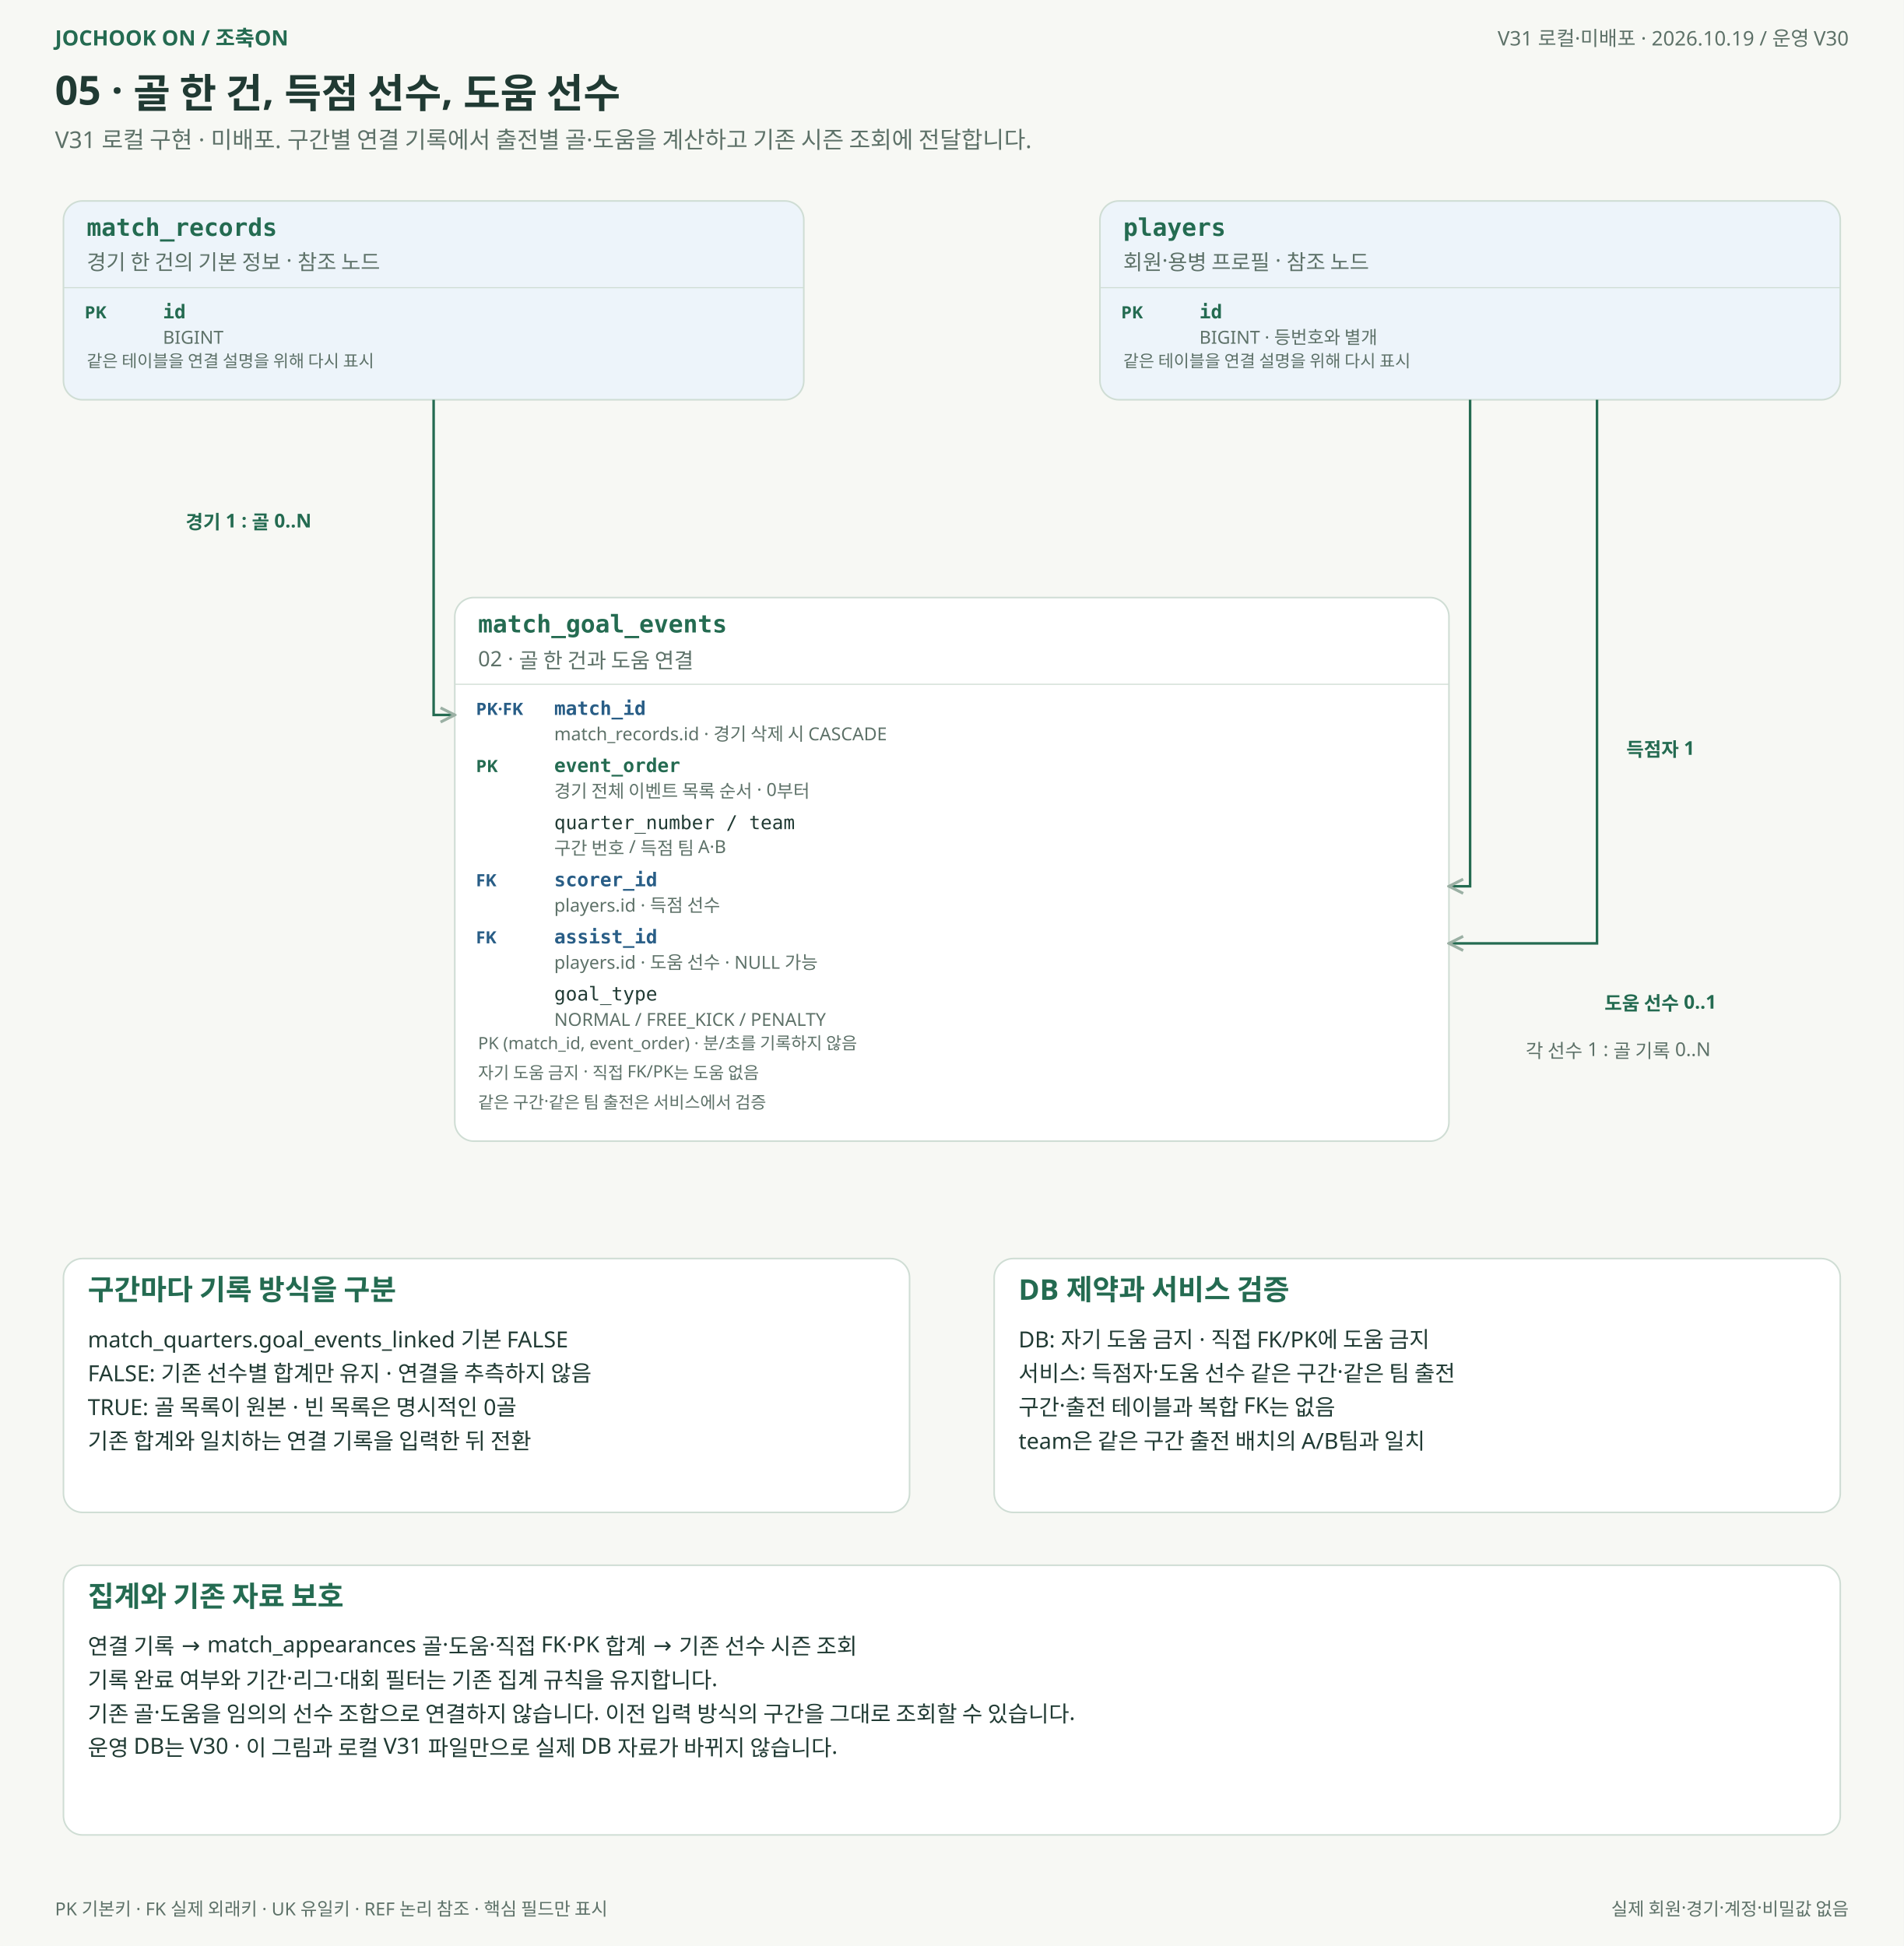
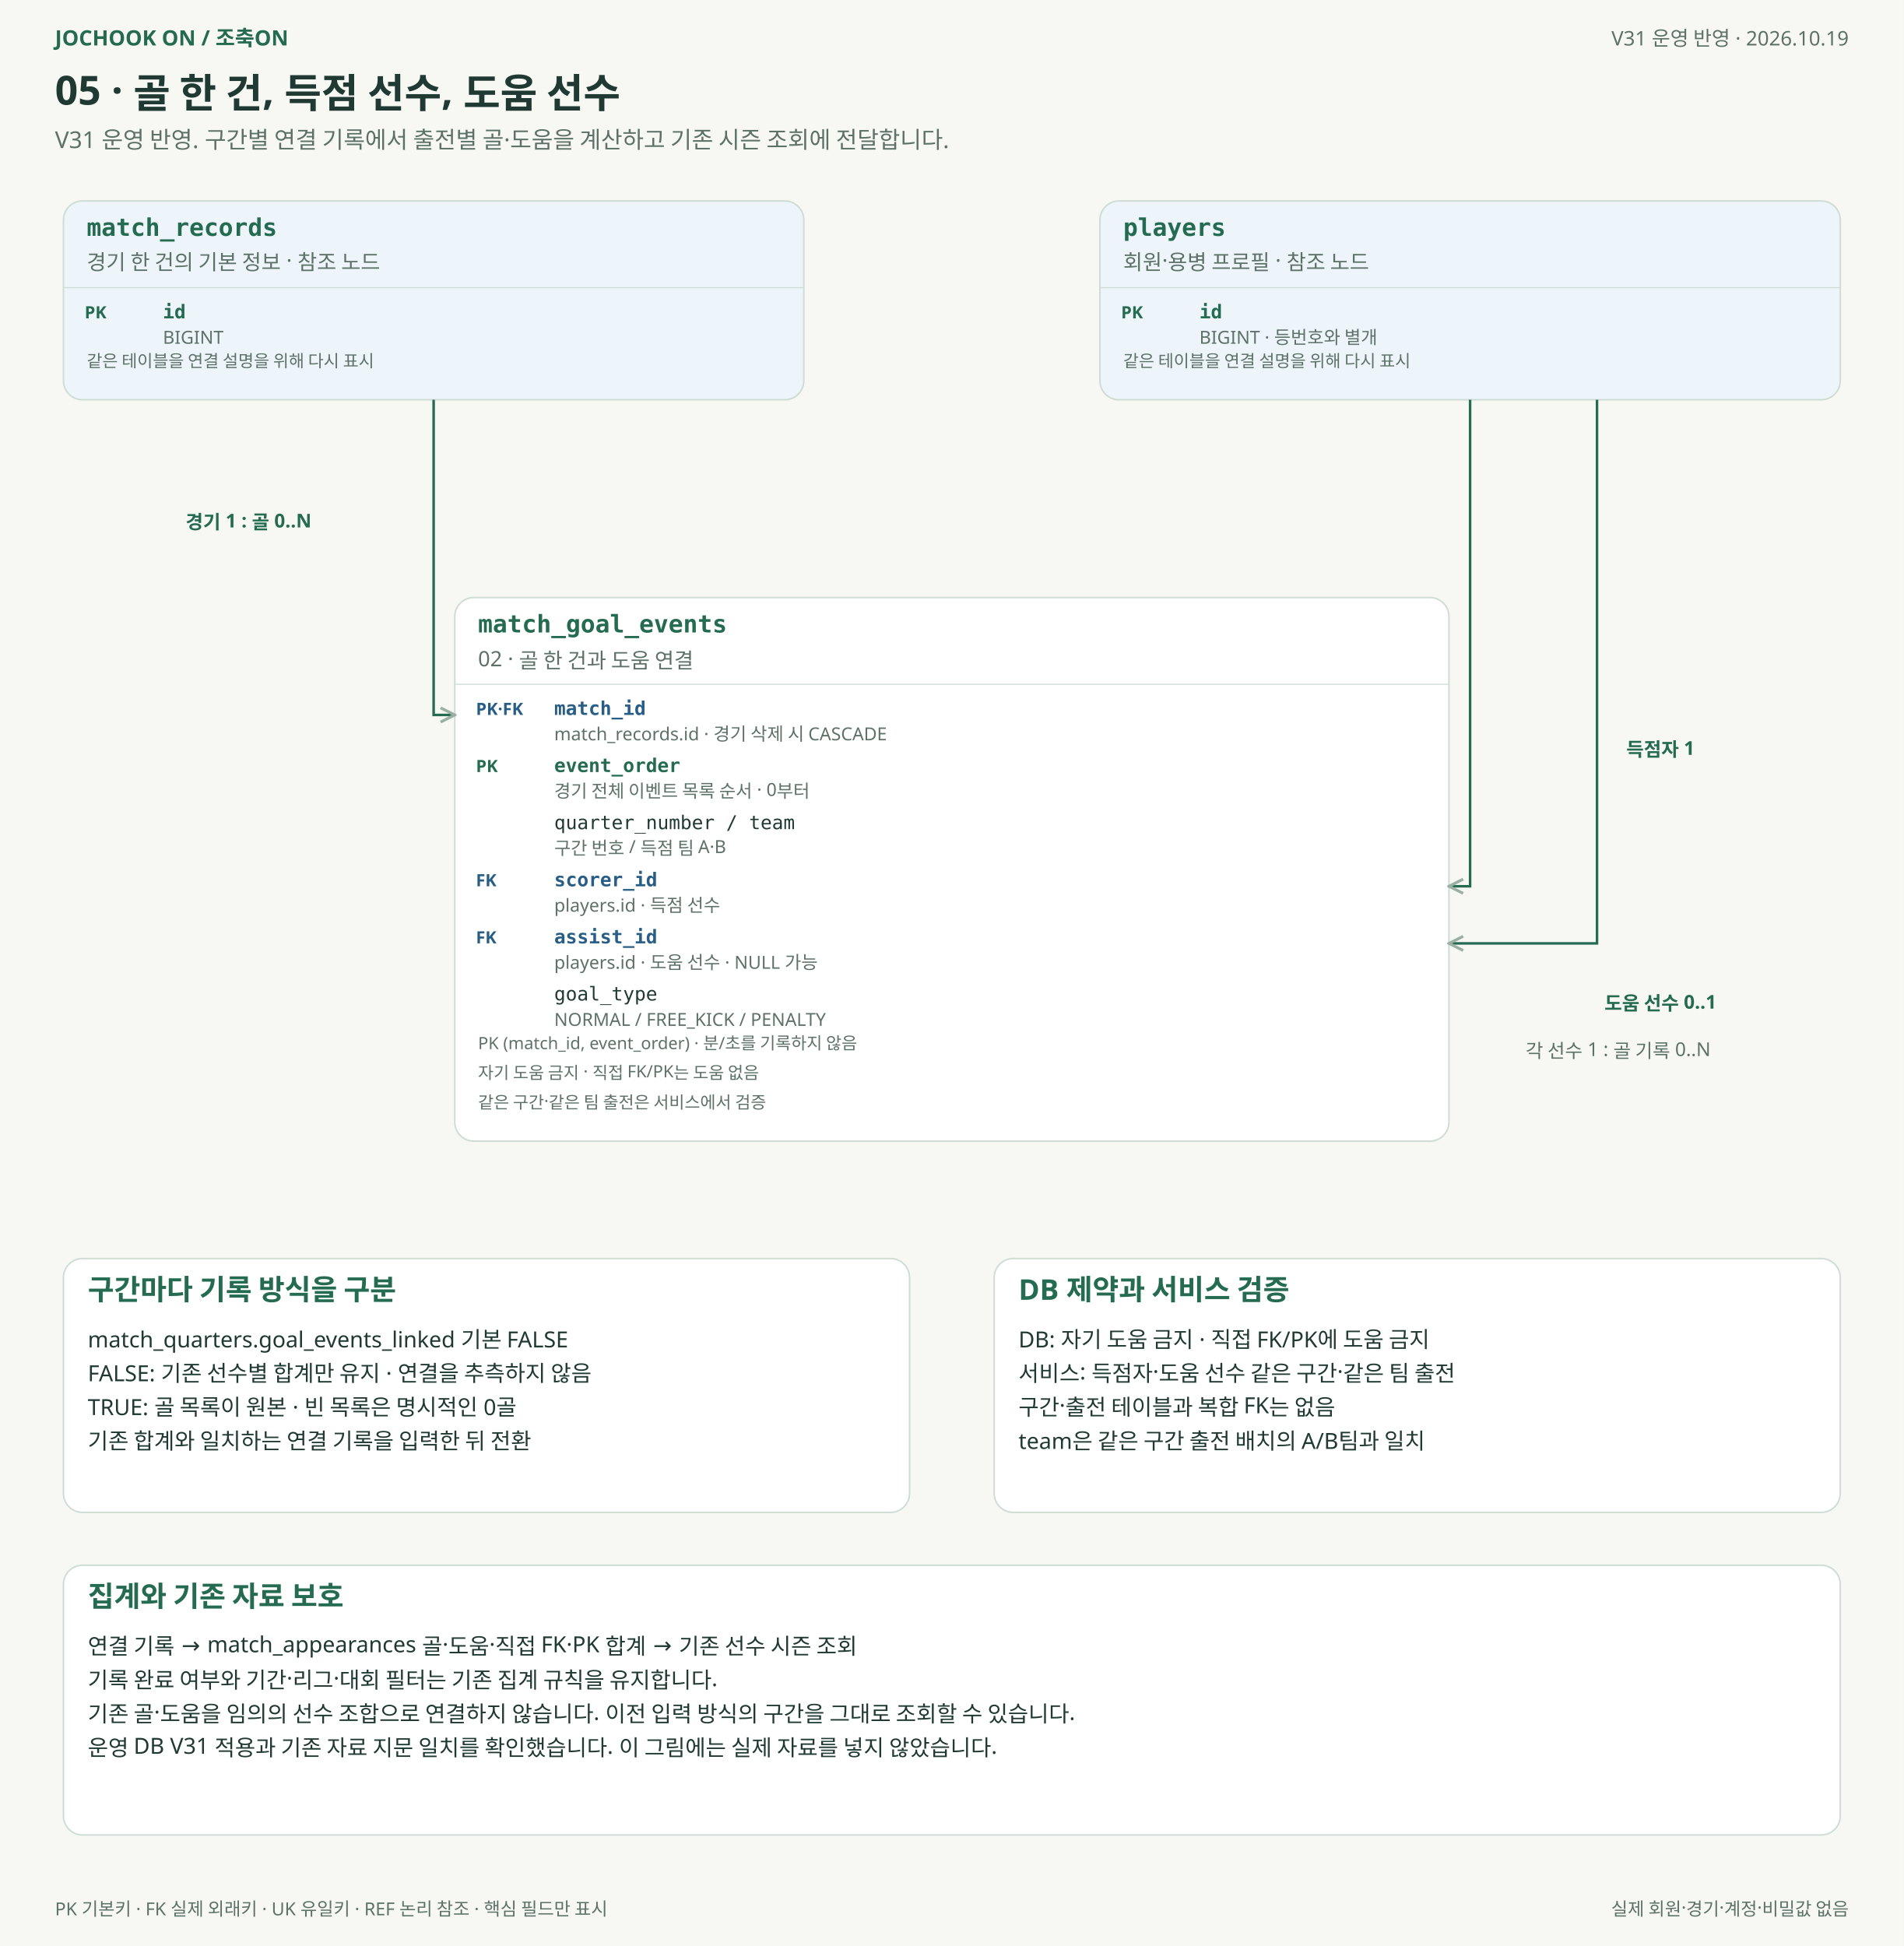
<svg xmlns="http://www.w3.org/2000/svg" width="1800" height="1840" viewBox="0 0 1800 1840" role="img" aria-labelledby="title desc">
  <defs>
    <marker id="arrow" viewBox="0 0 10 10" refX="9" refY="5" markerWidth="7" markerHeight="7" orient="auto">
      <path d="M1 1 L9 5 L1 9" fill="none" stroke="#9bb0a4" stroke-width="1.6" />
    </marker>
  </defs>
  <rect width="1800" height="1840" fill="#f7f8f4" />
  <g font-family="Malgun Gothic, Apple SD Gothic Neo, Noto Sans KR, sans-serif">
    <text x="52" y="43" font-size="20" fill="#246b51" font-weight="700" text-anchor="start">JOCHOOK ON / 조축ON</text>
-     <text x="1748" y="43" font-size="19" fill="#5d7168" font-weight="400" text-anchor="end">V31 로컬·미배포 · 2026.10.19 / 운영 V30</text>
+     <text x="1748" y="43" font-size="19" fill="#5d7168" font-weight="400" text-anchor="end">V31 운영 반영 · 2026.10.19</text>
    <text x="52" y="99" font-size="38" fill="#203a33" font-weight="700" text-anchor="start">05 · 골 한 건, 득점 선수, 도움 선수</text>
-     <text x="52" y="140" font-size="22" fill="#5d7168" font-weight="400" text-anchor="start">V31 로컬 구현 · 미배포. 구간별 연결 기록에서 출전별 골·도움을 계산하고 기존 시즌 조회에 전달합니다.</text>
+     <text x="52" y="140" font-size="22" fill="#5d7168" font-weight="400" text-anchor="start">V31 운영 반영. 구간별 연결 기록에서 출전별 골·도움을 계산하고 기존 시즌 조회에 전달합니다.</text>
    <rect x="60" y="190" width="700" height="188" rx="18" fill="#edf4fa" stroke="#cfddd4" stroke-width="1.5" />
    <text x="82" y="223" font-size="23" fill="#246b51" font-weight="700" text-anchor="start" font-family="Consolas, monospace">match_records</text>
    <text x="82" y="255" font-size="20" fill="#5d7168" font-weight="400" text-anchor="start">경기 한 건의 기본 정보 · 참조 노드</text>
    <path d="M 60 272 H 760" stroke="#cfddd4" />
    <text x="80" y="301" font-size="16" fill="#246b51" font-weight="700" text-anchor="start">PK</text>
    <text x="154" y="301" font-size="18" fill="#246b51" font-weight="600" text-anchor="start" font-family="Consolas, monospace">id</text>
    <text x="154" y="325" font-size="17" fill="#5d7168" font-weight="400" text-anchor="start">BIGINT</text>
    <text x="82" y="347" font-size="16" fill="#5d7168" font-weight="400" text-anchor="start">같은 테이블을 연결 설명을 위해 다시 표시</text>
    <rect x="1040" y="190" width="700" height="188" rx="18" fill="#edf4fa" stroke="#cfddd4" stroke-width="1.5" />
    <text x="1062" y="223" font-size="23" fill="#246b51" font-weight="700" text-anchor="start" font-family="Consolas, monospace">players</text>
    <text x="1062" y="255" font-size="20" fill="#5d7168" font-weight="400" text-anchor="start">회원·용병 프로필 · 참조 노드</text>
    <path d="M 1040 272 H 1740" stroke="#cfddd4" />
    <text x="1060" y="301" font-size="16" fill="#246b51" font-weight="700" text-anchor="start">PK</text>
    <text x="1134" y="301" font-size="18" fill="#246b51" font-weight="600" text-anchor="start" font-family="Consolas, monospace">id</text>
    <text x="1134" y="325" font-size="17" fill="#5d7168" font-weight="400" text-anchor="start">BIGINT · 등번호와 별개</text>
    <text x="1062" y="347" font-size="16" fill="#5d7168" font-weight="400" text-anchor="start">같은 테이블을 연결 설명을 위해 다시 표시</text>
    <rect x="430" y="565" width="940" height="514" rx="18" fill="#fff" stroke="#cfddd4" stroke-width="1.5" />
    <text x="452" y="598" font-size="23" fill="#246b51" font-weight="700" text-anchor="start" font-family="Consolas, monospace">match_goal_events</text>
    <text x="452" y="630" font-size="20" fill="#5d7168" font-weight="400" text-anchor="start">02 · 골 한 건과 도움 연결</text>
    <path d="M 430 647 H 1370" stroke="#cfddd4" />
    <text x="450" y="676" font-size="16" fill="#285d86" font-weight="700" text-anchor="start">PK·FK</text>
    <text x="524" y="676" font-size="18" fill="#285d86" font-weight="600" text-anchor="start" font-family="Consolas, monospace">match_id</text>
    <text x="524" y="700" font-size="17" fill="#5d7168" font-weight="400" text-anchor="start">match_records.id · 경기 삭제 시 CASCADE</text>
    <text x="450" y="730" font-size="16" fill="#246b51" font-weight="700" text-anchor="start">PK</text>
    <text x="524" y="730" font-size="18" fill="#246b51" font-weight="600" text-anchor="start" font-family="Consolas, monospace">event_order</text>
    <text x="524" y="754" font-size="17" fill="#5d7168" font-weight="400" text-anchor="start">경기 전체 이벤트 목록 순서 · 0부터</text>
    <text x="524" y="784" font-size="18" fill="#203a33" font-weight="400" text-anchor="start" font-family="Consolas, monospace">quarter_number / team</text>
    <text x="524" y="808" font-size="17" fill="#5d7168" font-weight="400" text-anchor="start">구간 번호 / 득점 팀 A·B</text>
    <text x="450" y="838" font-size="16" fill="#285d86" font-weight="700" text-anchor="start">FK</text>
    <text x="524" y="838" font-size="18" fill="#285d86" font-weight="600" text-anchor="start" font-family="Consolas, monospace">scorer_id</text>
    <text x="524" y="862" font-size="17" fill="#5d7168" font-weight="400" text-anchor="start">players.id · 득점 선수</text>
    <text x="450" y="892" font-size="16" fill="#285d86" font-weight="700" text-anchor="start">FK</text>
    <text x="524" y="892" font-size="18" fill="#285d86" font-weight="600" text-anchor="start" font-family="Consolas, monospace">assist_id</text>
    <text x="524" y="916" font-size="17" fill="#5d7168" font-weight="400" text-anchor="start">players.id · 도움 선수 · NULL 가능</text>
    <text x="524" y="946" font-size="18" fill="#203a33" font-weight="400" text-anchor="start" font-family="Consolas, monospace">goal_type</text>
    <text x="524" y="970" font-size="17" fill="#5d7168" font-weight="400" text-anchor="start">NORMAL / FREE_KICK / PENALTY</text>
    <text x="452" y="992" font-size="16" fill="#5d7168" font-weight="400" text-anchor="start">PK (match_id, event_order) · 분/초를 기록하지 않음</text>
    <text x="452" y="1020" font-size="16" fill="#5d7168" font-weight="400" text-anchor="start">자기 도움 금지 · 직접 FK/PK는 도움 없음</text>
    <text x="452" y="1048" font-size="16" fill="#5d7168" font-weight="400" text-anchor="start">같은 구간·같은 팀 출전은 서비스에서 검증</text>
    <path d="M 410 378 L 410 676 L 430 676" stroke="#246b51" stroke-width="2.4" fill="none" marker-end="url(#arrow)" />
    <text x="235" y="500" font-size="18" fill="#246b51" font-weight="600" text-anchor="middle">경기 1 : 골 0..N</text>
    <path d="M 1390 378 L 1390 838 L 1370 838" stroke="#246b51" stroke-width="2.4" fill="none" marker-end="url(#arrow)" />
    <text x="1570" y="715" font-size="18" fill="#246b51" font-weight="600" text-anchor="middle">득점자 1</text>
    <path d="M 1510 378 L 1510 892 L 1370 892" stroke="#246b51" stroke-width="2.4" fill="none" marker-end="url(#arrow)" />
    <text x="1570" y="955" font-size="18" fill="#246b51" font-weight="600" text-anchor="middle">도움 선수 0..1</text>
    <text x="1530" y="1000" font-size="18" fill="#5d7168" font-weight="400" text-anchor="middle">각 선수 1 : 골 기록 0..N</text>
    <rect x="60" y="1190" width="800" height="240" rx="18" fill="#fff" stroke="#cfddd4" stroke-width="1.5" />
    <text x="83" y="1229" font-size="27" fill="#246b51" font-weight="700" text-anchor="start">구간마다 기록 방식을 구분</text>
    <text x="83" y="1274" font-size="21" fill="#203a33" font-weight="400" text-anchor="start">match_quarters.goal_events_linked 기본 FALSE</text>
    <text x="83" y="1306" font-size="21" fill="#203a33" font-weight="400" text-anchor="start">FALSE: 기존 선수별 합계만 유지 · 연결을 추측하지 않음</text>
    <text x="83" y="1338" font-size="21" fill="#203a33" font-weight="400" text-anchor="start">TRUE: 골 목록이 원본 · 빈 목록은 명시적인 0골</text>
    <text x="83" y="1370" font-size="21" fill="#203a33" font-weight="400" text-anchor="start">기존 합계와 일치하는 연결 기록을 입력한 뒤 전환</text>
    <rect x="940" y="1190" width="800" height="240" rx="18" fill="#fff" stroke="#cfddd4" stroke-width="1.5" />
    <text x="963" y="1229" font-size="27" fill="#246b51" font-weight="700" text-anchor="start">DB 제약과 서비스 검증</text>
    <text x="963" y="1274" font-size="21" fill="#203a33" font-weight="400" text-anchor="start">DB: 자기 도움 금지 · 직접 FK/PK에 도움 금지</text>
    <text x="963" y="1306" font-size="21" fill="#203a33" font-weight="400" text-anchor="start">서비스: 득점자·도움 선수 같은 구간·같은 팀 출전</text>
    <text x="963" y="1338" font-size="21" fill="#203a33" font-weight="400" text-anchor="start">구간·출전 테이블과 복합 FK는 없음</text>
    <text x="963" y="1370" font-size="21" fill="#203a33" font-weight="400" text-anchor="start">team은 같은 구간 출전 배치의 A/B팀과 일치</text>
    <rect x="60" y="1480" width="1680" height="255" rx="18" fill="#fff" stroke="#cfddd4" stroke-width="1.5" />
    <text x="83" y="1519" font-size="27" fill="#246b51" font-weight="700" text-anchor="start">집계와 기존 자료 보호</text>
    <text x="83" y="1564" font-size="21" fill="#203a33" font-weight="400" text-anchor="start">연결 기록 → match_appearances 골·도움·직접 FK·PK 합계 → 기존 선수 시즌 조회</text>
    <text x="83" y="1596" font-size="21" fill="#203a33" font-weight="400" text-anchor="start">기록 완료 여부와 기간·리그·대회 필터는 기존 집계 규칙을 유지합니다.</text>
    <text x="83" y="1628" font-size="21" fill="#203a33" font-weight="400" text-anchor="start">기존 골·도움을 임의의 선수 조합으로 연결하지 않습니다. 이전 입력 방식의 구간을 그대로 조회할 수 있습니다.</text>
-     <text x="83" y="1660" font-size="21" fill="#203a33" font-weight="400" text-anchor="start">운영 DB는 V30 · 이 그림과 로컬 V31 파일만으로 실제 DB 자료가 바뀌지 않습니다.</text>
+     <text x="83" y="1660" font-size="21" fill="#203a33" font-weight="400" text-anchor="start">운영 DB V31 적용과 기존 자료 지문 일치를 확인했습니다. 이 그림에는 실제 자료를 넣지 않았습니다.</text>
    <text x="52" y="1811" font-size="17" fill="#5d7168" font-weight="400" text-anchor="start">PK 기본키 · FK 실제 외래키 · UK 유일키 · REF 논리 참조 · 핵심 필드만 표시</text>
    <text x="1748" y="1811" font-size="17" fill="#5d7168" font-weight="400" text-anchor="end">실제 회원·경기·계정·비밀값 없음</text>
  </g>
</svg>
